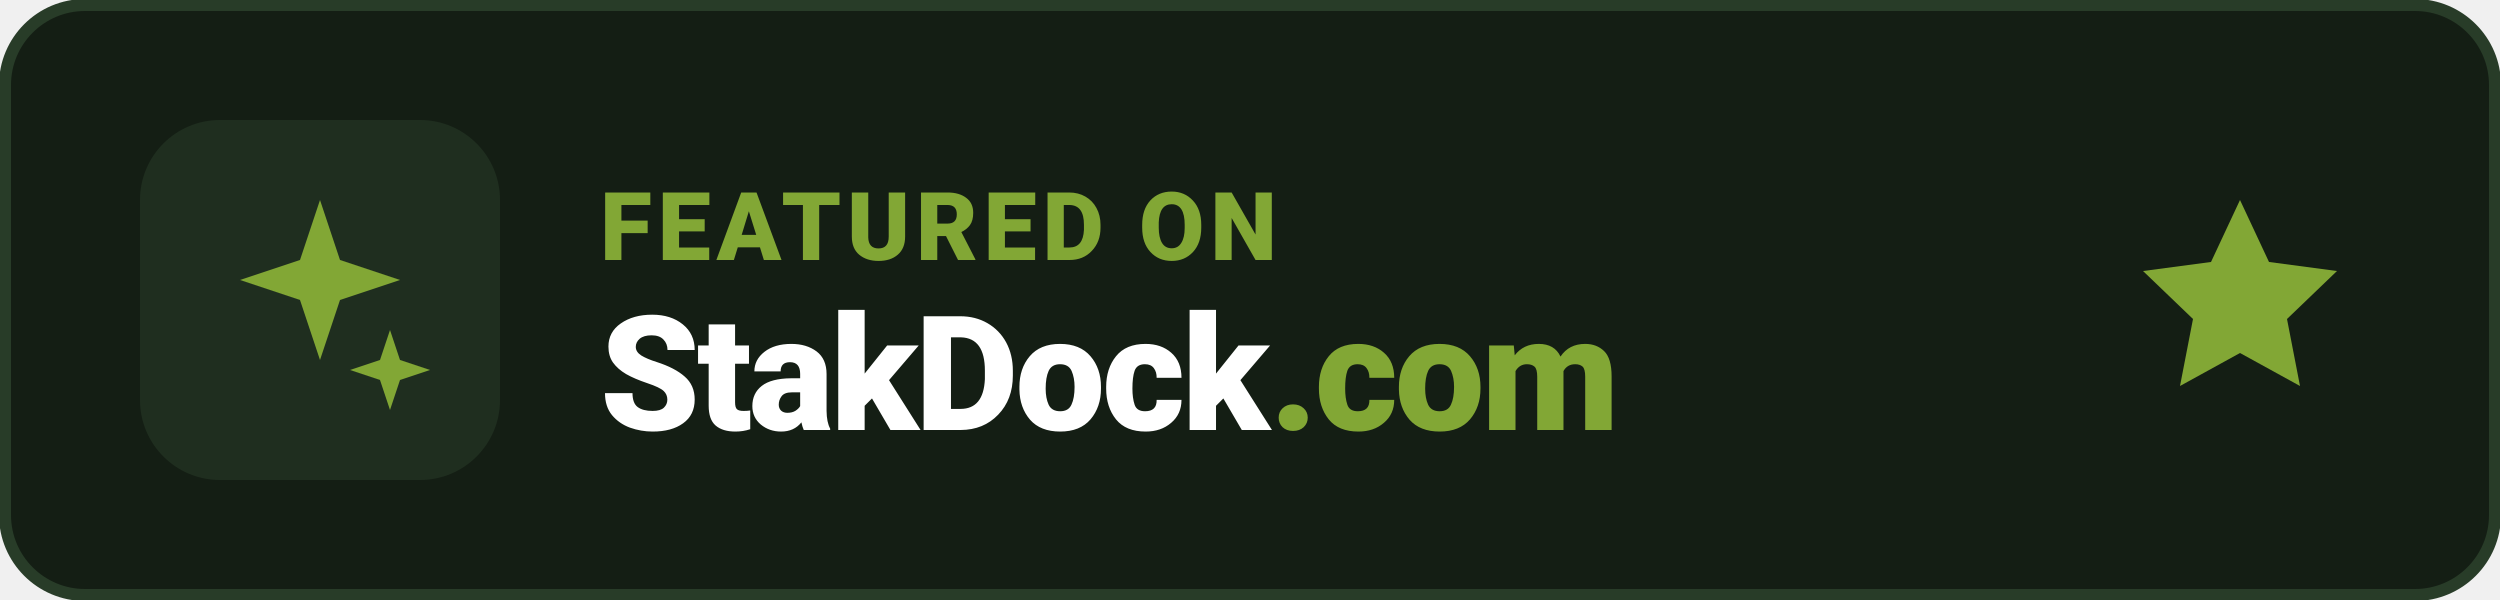
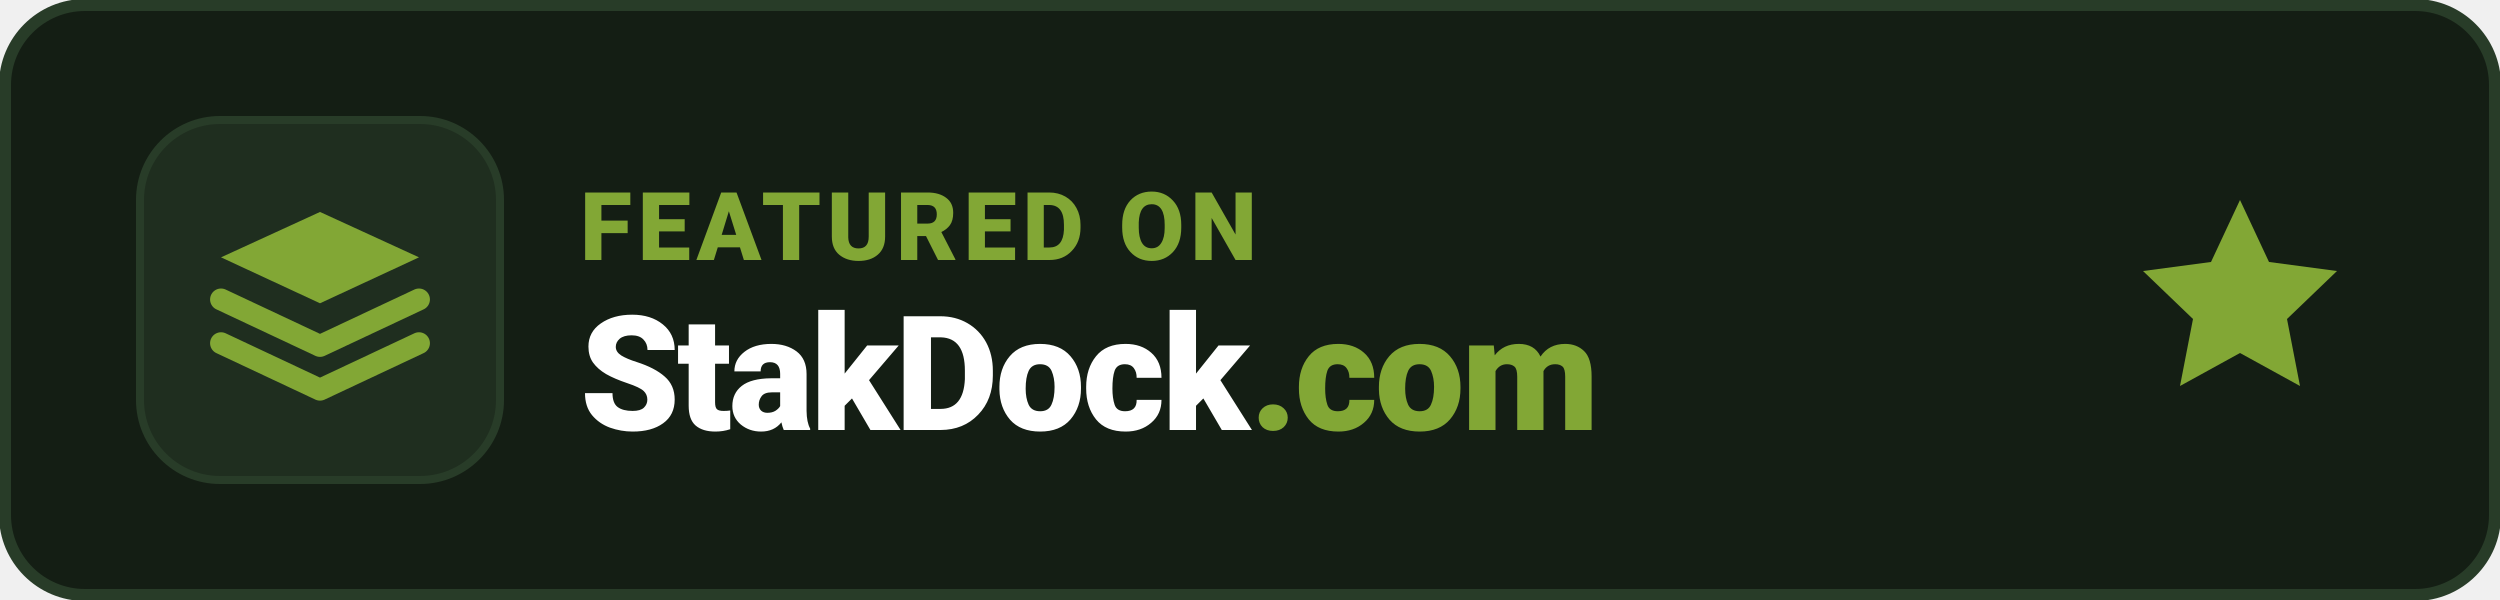
<svg xmlns="http://www.w3.org/2000/svg" width="250" height="60" viewBox="0 0 250 60" fill="none">
  <rect x="0.5" y="0.5" width="249" height="59" rx="8" fill="#141E14" stroke="#283C28" stroke-width="1.2" />
  <g transform="translate(14, 12)">
-     <rect width="36" height="36" rx="8" fill="#1F2E1F" />
-     <path d="M18 8L20 14L26 16L20 18L18 24L16 18L10 16L16 14L18 8Z" fill="#82A735" />
-     <path d="M25 21L26 24L29 25L26 26L25 29L24 26L21 25L24 24L25 21Z" fill="#82A735" />
+     <rect width="36" height="36" rx="8" fill="#1F2E1F" stroke="#283C28" stroke-width="0.8" />
+     <g transform="translate(4, 4) scale(0.0546875)">
+       <path d="M256 95L75 178L256 262L437 178L256 95Z" fill="#82A735" />
+       <path d="M75 255L256 340L437 255" stroke="#82A735" stroke-width="40" stroke-linecap="round" stroke-linejoin="round" />
+       <path d="M75 335L256 420L437 335" stroke="#82A735" stroke-width="40" stroke-linecap="round" stroke-linejoin="round" />
+     </g>
  </g>
-   <g transform="translate(60, 15)">
+   <g transform="translate(58, 15)">
    <text x="0" y="11" fill="#82A735" font-family="-apple-system, BlinkMacSystemFont, 'Segoe UI', Roboto, sans-serif" font-size="9.5" font-weight="800" letter-spacing="0.06em">
      FEATURED ON
    </text>
    <text x="0" y="28" fill="#FFFFFF" font-family="-apple-system, BlinkMacSystemFont, 'Segoe UI', Roboto, sans-serif" font-size="16" font-weight="900" letter-spacing="-0.02em">
      StakDock<tspan fill="#82A735">.com</tspan>
    </text>
  </g>
  <g transform="translate(214, 20)">
    <path d="M10 0L12.9 6.2L19.7 7.1L14.7 11.9L16 18.6L10 15.3L4 18.6L5.3 11.9L0.3 7.1L7.1 6.2L10 0Z" fill="#82A735" />
  </g>
</svg>
